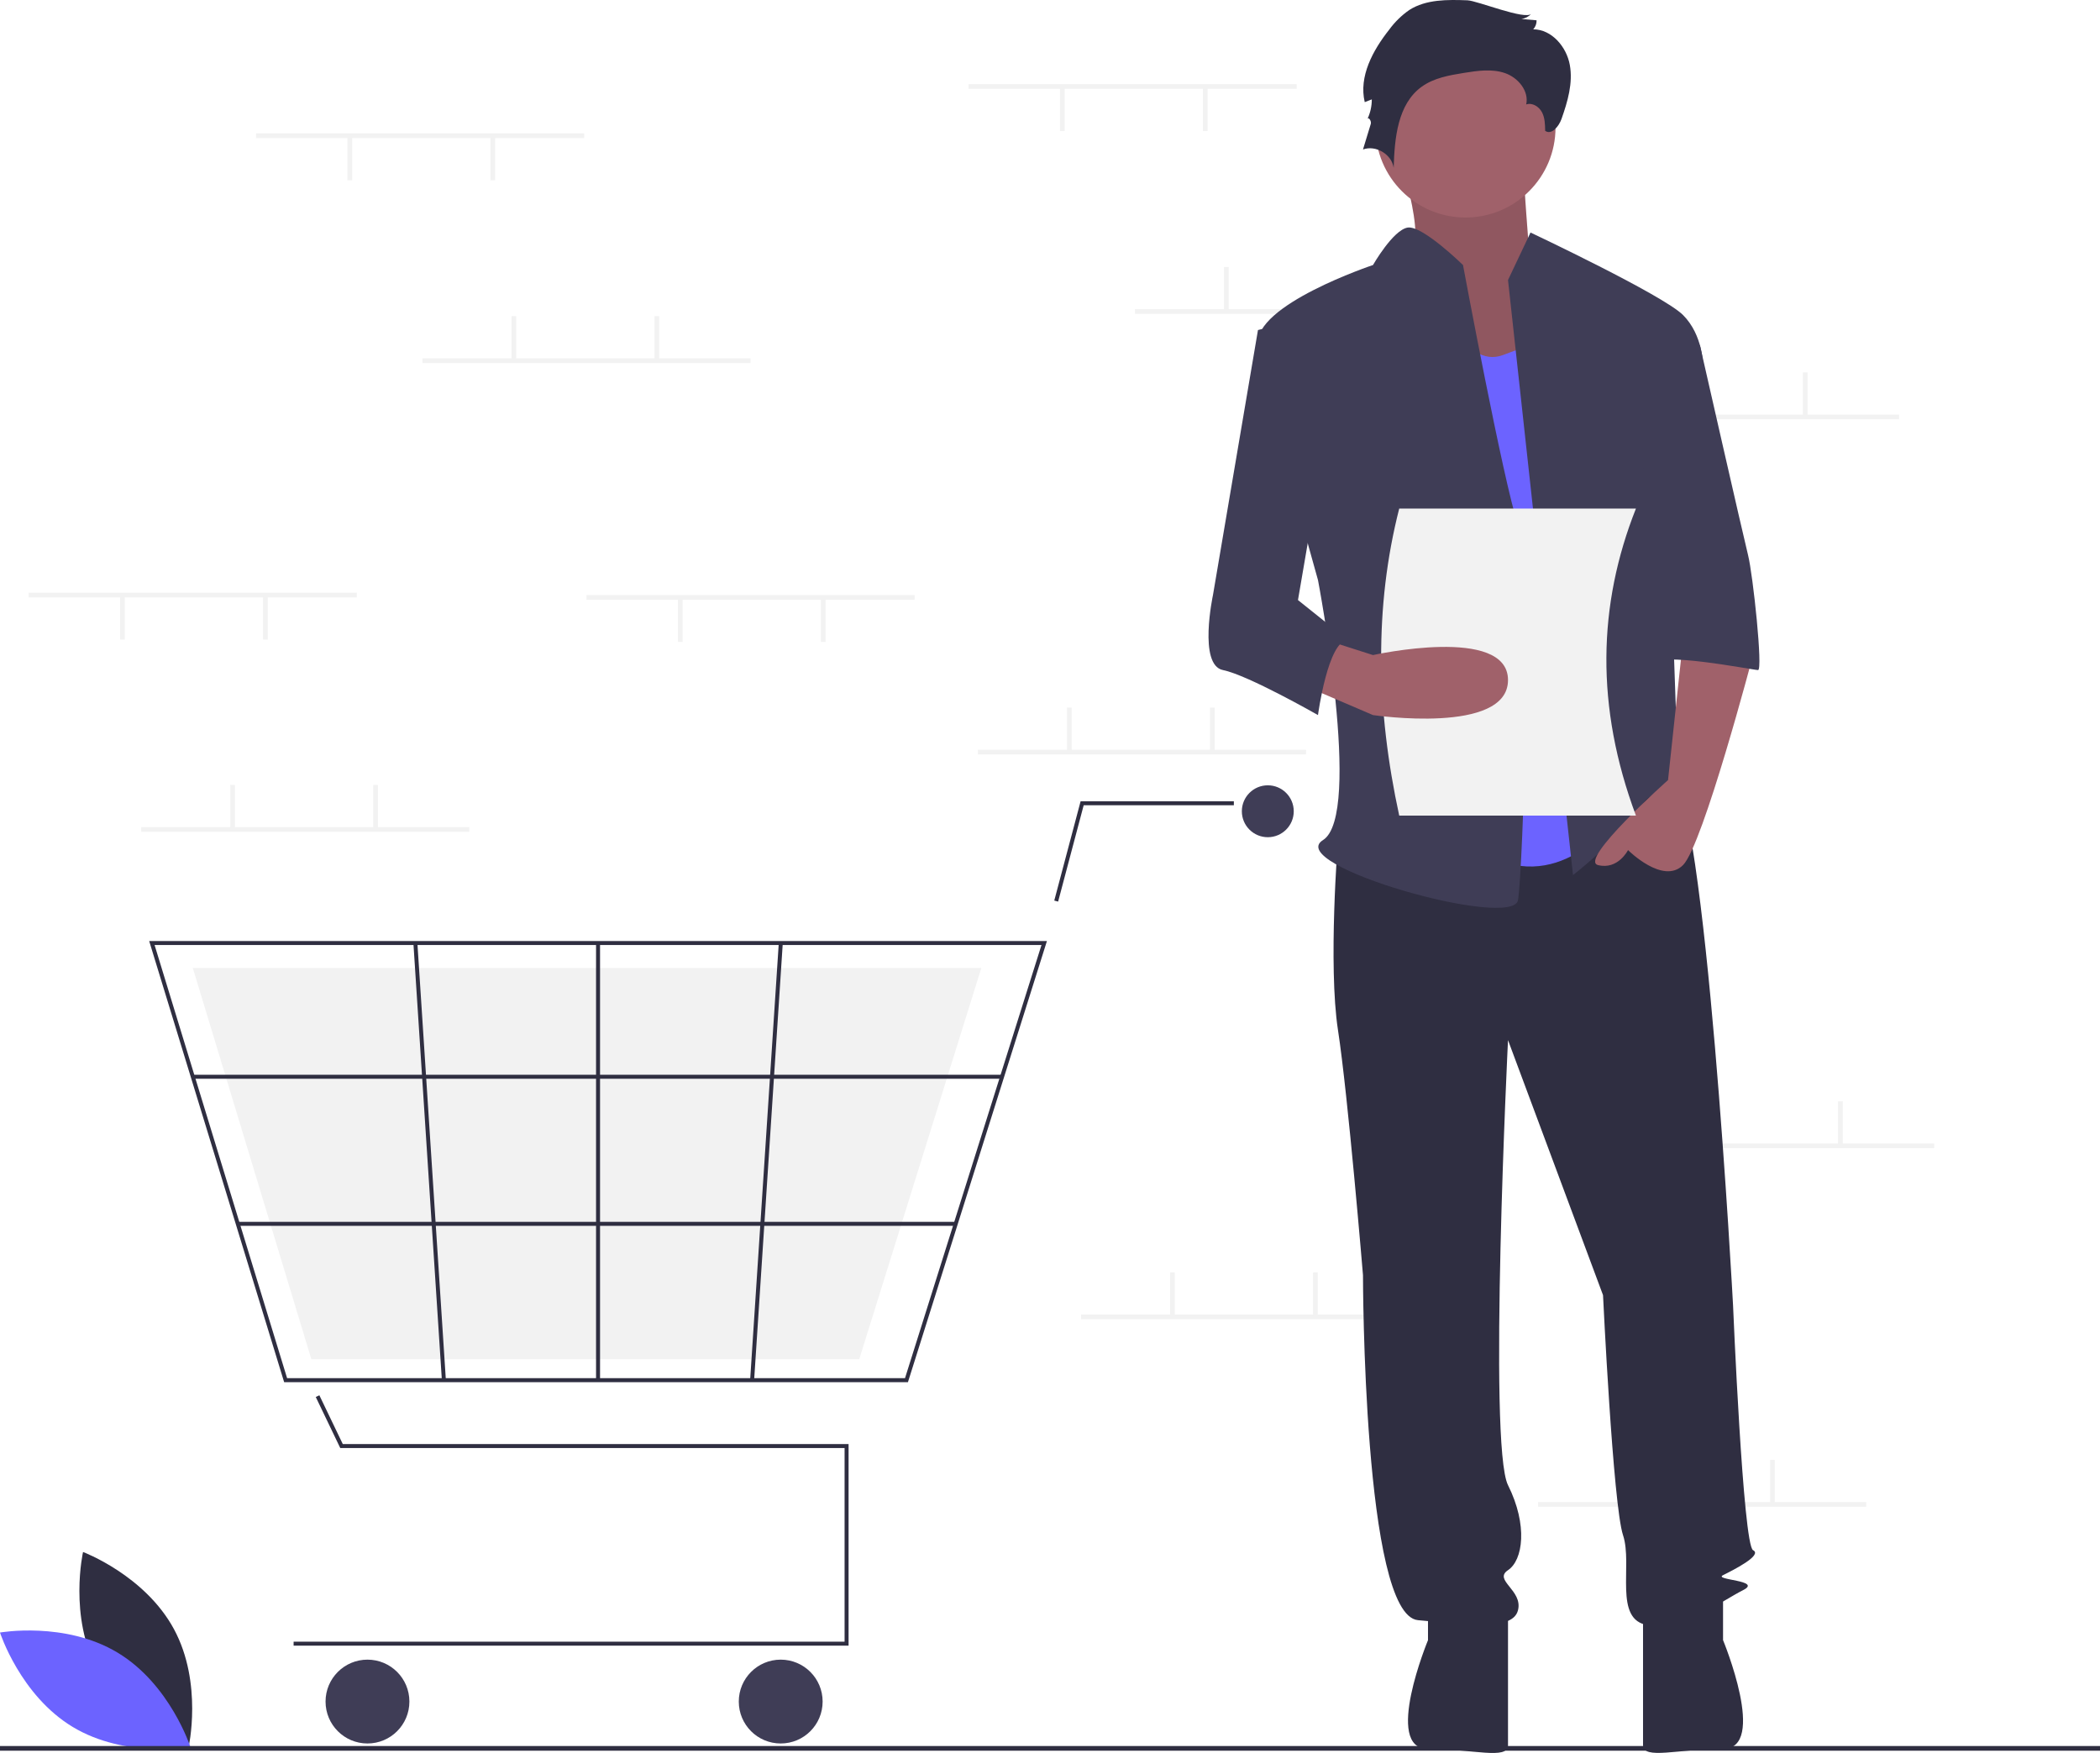
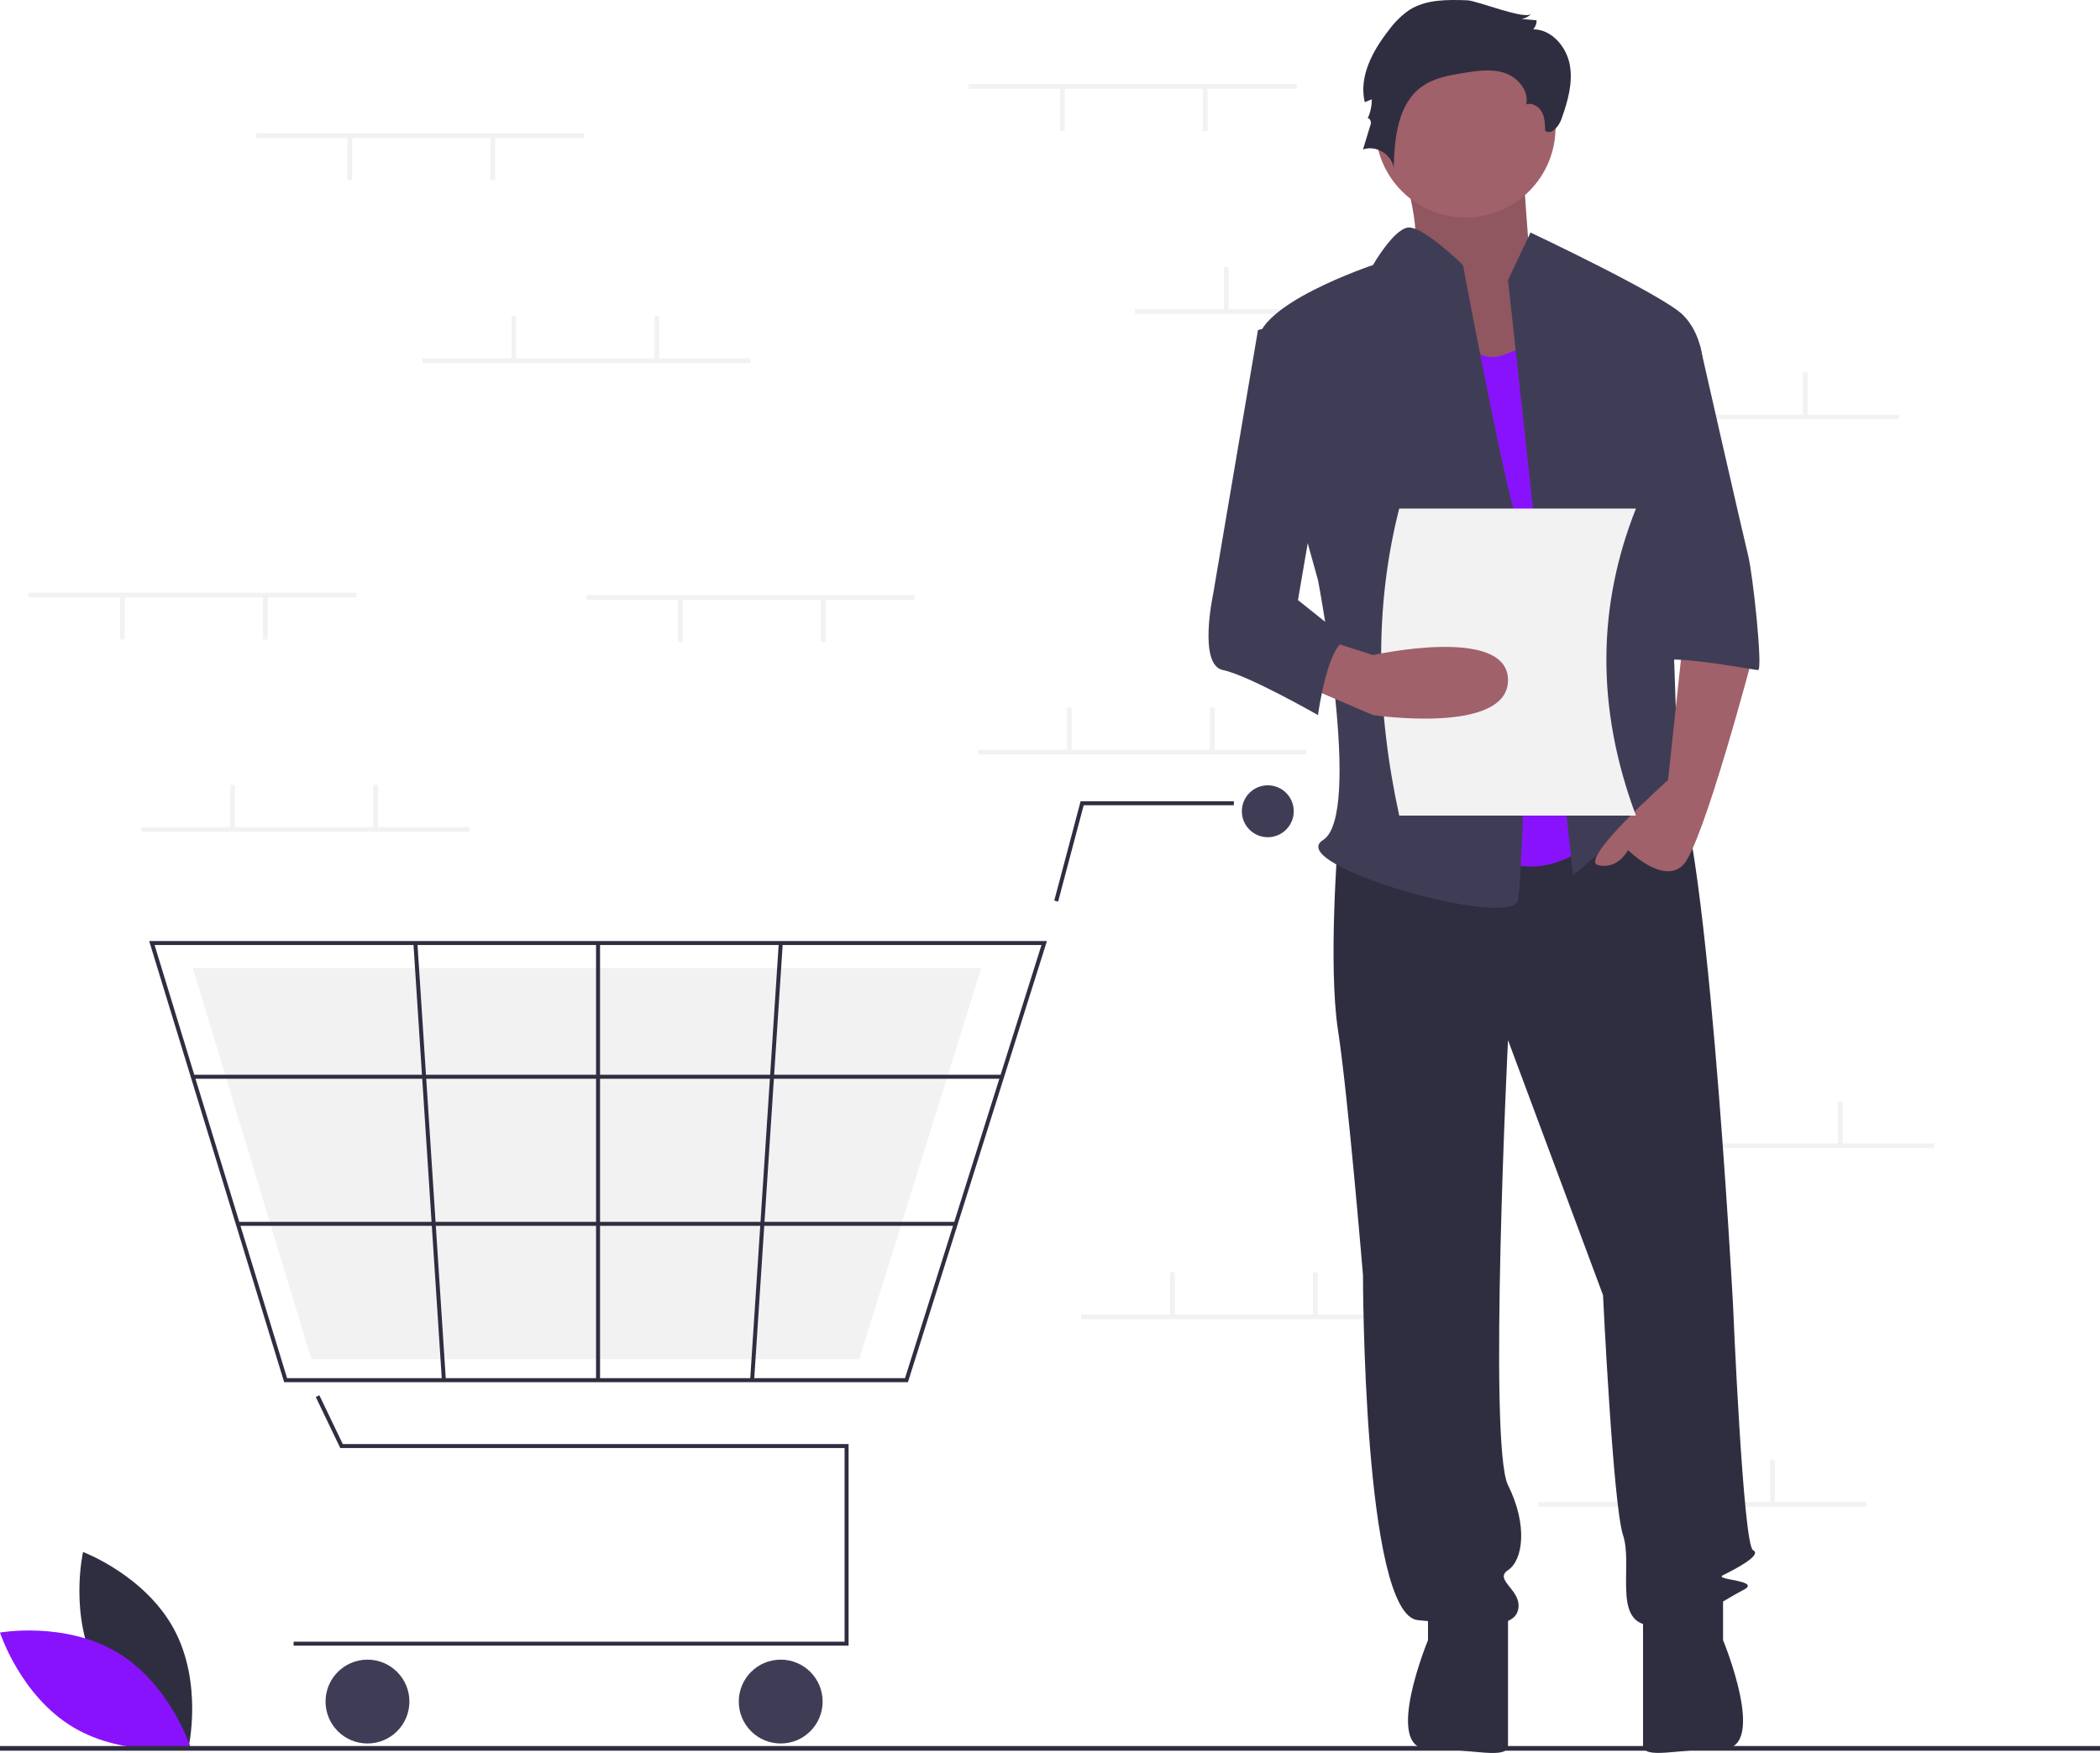
<svg xmlns="http://www.w3.org/2000/svg" id="ffc6eb9a-0ec0-429c-85a8-ff38b44048bf" data-name="Layer 1" width="896" height="747.971" viewBox="0 0 896 747.971">
  <path d="M193.634,788.752c12.428,23.049,38.806,32.944,38.806,32.944s6.227-27.475-6.201-50.524-38.806-32.944-38.806-32.944S181.206,765.703,193.634,788.752Z" transform="translate(-152 -76.01429)" fill="#2f2e41" />
-   <path d="M202.177,781.169c22.438,13.5,31.08,40.314,31.08,40.314s-27.738,4.927-50.177-8.573S152,772.596,152,772.596,179.738,767.67,202.177,781.169Z" transform="translate(-152 -76.01429)" fill="#6c63ff" />
+   <path d="M202.177,781.169c22.438,13.5,31.08,40.314,31.08,40.314s-27.738,4.927-50.177-8.573S152,772.596,152,772.596,179.738,767.67,202.177,781.169Z" transform="translate(-152 -76.01429)" fill="#8912fc" />
  <rect x="413.248" y="35.908" width="140" height="2" fill="#f2f2f2" />
  <rect x="513.249" y="37.408" width="2" height="18.5" fill="#f2f2f2" />
  <rect x="452.248" y="37.408" width="2" height="18.5" fill="#f2f2f2" />
  <rect x="484.248" y="131.908" width="140" height="2" fill="#f2f2f2" />
  <rect x="522.249" y="113.908" width="2" height="18.5" fill="#f2f2f2" />
  <rect x="583.249" y="113.908" width="2" height="18.5" fill="#f2f2f2" />
  <rect x="670.249" y="176.908" width="140" height="2" fill="#f2f2f2" />
  <rect x="708.249" y="158.908" width="2" height="18.5" fill="#f2f2f2" />
  <rect x="769.249" y="158.908" width="2" height="18.5" fill="#f2f2f2" />
  <rect x="656.249" y="640.908" width="140" height="2" fill="#f2f2f2" />
  <rect x="694.249" y="622.908" width="2" height="18.5" fill="#f2f2f2" />
  <rect x="755.249" y="622.908" width="2" height="18.5" fill="#f2f2f2" />
  <rect x="417.248" y="319.908" width="140" height="2" fill="#f2f2f2" />
  <rect x="455.248" y="301.908" width="2" height="18.5" fill="#f2f2f2" />
  <rect x="516.249" y="301.908" width="2" height="18.5" fill="#f2f2f2" />
  <rect x="461.248" y="560.908" width="140" height="2" fill="#f2f2f2" />
  <rect x="499.248" y="542.908" width="2" height="18.5" fill="#f2f2f2" />
  <rect x="560.249" y="542.908" width="2" height="18.5" fill="#f2f2f2" />
  <rect x="685.249" y="487.908" width="140" height="2" fill="#f2f2f2" />
  <rect x="723.249" y="469.908" width="2" height="18.5" fill="#f2f2f2" />
  <rect x="784.249" y="469.908" width="2" height="18.5" fill="#f2f2f2" />
  <polygon points="362.06 702.184 125.274 702.184 125.274 700.481 360.356 700.481 360.356 617.861 145.18 617.861 134.727 596.084 136.263 595.347 146.252 616.157 362.06 616.157 362.06 702.184" fill="#2f2e41" />
  <circle cx="156.789" cy="726.033" r="17.887" fill="#3f3d56" />
  <circle cx="333.101" cy="726.033" r="17.887" fill="#3f3d56" />
  <circle cx="540.927" cy="346.153" r="11.073" fill="#3f3d56" />
  <path d="M539.385,665.767H273.237L215.648,477.531H598.693l-.349,1.108Zm-264.889-1.704H538.136l58.234-184.83H217.951Z" transform="translate(-152 -76.01429)" fill="#2f2e41" />
  <polygon points="366.61 579.958 132.842 579.958 82.26 413.015 418.701 413.015 418.395 413.998 366.61 579.958" fill="#f2f2f2" />
  <polygon points="451.465 384.7 449.818 384.263 461.059 341.894 526.448 341.894 526.448 343.598 462.37 343.598 451.465 384.7" fill="#2f2e41" />
  <rect x="82.258" y="458.584" width="345.293" height="1.704" fill="#2f2e41" />
  <rect x="101.459" y="521.344" width="306.319" height="1.704" fill="#2f2e41" />
  <rect x="254.314" y="402.368" width="1.704" height="186.533" fill="#2f2e41" />
  <rect x="385.557" y="570.797" width="186.929" height="1.704" transform="translate(-274.7392 936.235) rotate(-86.24919)" fill="#2f2e41" />
  <rect x="334.457" y="478.185" width="1.704" height="186.929" transform="translate(-188.4687 -52.99638) rotate(-3.729)" fill="#2f2e41" />
  <rect y="745" width="896" height="2" fill="#2f2e41" />
  <path d="M747.411,137.89s14.618,41.606,5.622,48.007S783.394,244.573,783.394,244.573l47.229-12.802-25.863-43.74s-3.373-43.74-3.373-50.141S747.411,137.89,747.411,137.89Z" transform="translate(-152 -76.01429)" fill="#a0616a" />
  <path d="M747.411,137.89s14.618,41.606,5.622,48.007S783.394,244.573,783.394,244.573l47.229-12.802-25.863-43.74s-3.373-43.74-3.373-50.141S747.411,137.89,747.411,137.89Z" transform="translate(-152 -76.01429)" opacity="0.1" />
  <path d="M722.874,434.468s-4.267,53.341,0,81.079,10.668,104.549,10.668,104.549,0,145.089,23.47,147.222,40.539,4.267,42.673-4.267-10.668-12.802-4.267-17.069,8.535-19.203,0-36.272,0-189.895,0-189.895l40.539,108.816s4.267,89.614,8.535,102.415-4.267,36.272,10.668,38.406,32.005-10.668,40.539-14.936-12.802-4.267-8.535-6.401,17.069-8.535,12.802-10.668-8.535-104.549-8.535-104.549S879.697,414.199,864.762,405.664s-24.537,6.166-24.537,6.166Z" transform="translate(-152 -76.01429)" fill="#2f2e41" />
  <path d="M761.279,758.784v17.069s-19.203,46.399,0,46.399,34.138,4.808,34.138-1.593V763.051Z" transform="translate(-152 -76.01429)" fill="#2f2e41" />
  <path d="M887.165,758.754v17.069s19.203,46.399,0,46.399-34.138,4.808-34.138-1.593V763.021Z" transform="translate(-152 -76.01429)" fill="#2f2e41" />
  <circle cx="625.282" cy="54.408" r="38.406" fill="#a0616a" />
-   <path d="M765.547,201.9s10.668,32.005,27.738,25.604l17.069-6.401L840.225,425.934s-23.47,34.138-57.609,12.802S765.547,201.9,765.547,201.9Z" transform="translate(-152 -76.01429)" fill="#6c63ff" />
+   <path d="M765.547,201.9s10.668,32.005,27.738,25.604l17.069-6.401L840.225,425.934s-23.47,34.138-57.609,12.802S765.547,201.9,765.547,201.9Z" transform="translate(-152 -76.01429)" fill="#8912fc" />
  <path d="M795.418,195.499l9.601-20.27s56.542,26.671,65.076,35.205,8.535,21.337,8.535,21.337l-14.936,53.341s4.267,117.351,4.267,121.618,14.936,27.738,4.267,19.203-12.802-17.069-21.337-4.267-27.738,27.738-27.738,27.738Z" transform="translate(-152 -76.01429)" fill="#3f3d56" />
  <path d="M870.096,349.122l-6.401,59.742s-38.406,34.138-29.871,36.272,12.802-6.401,12.802-6.401,14.936,14.936,23.47,6.401S899.967,355.523,899.967,355.523Z" transform="translate(-152 -76.01429)" fill="#a0616a" />
  <path d="M778.1,76.144c-8.514-.304-17.625-.455-24.804,4.133a36.313,36.313,0,0,0-8.572,8.392c-6.992,8.838-13.033,19.959-10.436,30.925l3.016-1.176a19.751,19.751,0,0,1-1.905,8.463c.425-1.235,1.847.762,1.466,2.011L733.543,139.792c5.462-2.002,12.257,2.052,13.088,7.81.38-12.661,1.693-27.18,11.964-34.593,5.18-3.739,11.735-4.88,18.042-5.894,5.818-.935,11.918-1.827,17.491.089s10.319,7.615,9.055,13.371c2.57-.885,5.444.906,6.713,3.309s1.337,5.237,1.375,7.955c2.739,1.936,5.856-1.908,6.973-5.071,2.62-7.424,4.949-15.327,3.538-23.073s-7.723-15.148-15.596-15.174a5.467,5.467,0,0,0,1.422-3.849l-6.489-.548a7.172,7.172,0,0,0,4.286-2.26C802.798,84.731,782.313,76.295,778.1,76.144Z" transform="translate(-152 -76.01429)" fill="#2f2e41" />
  <path d="M776.215,189.098s-17.369-17.021-23.62-15.978S737.809,189.098,737.809,189.098s-51.208,17.069-49.074,34.138S714.339,323.518,714.339,323.518s19.203,100.282,2.134,110.95,81.079,38.406,83.213,25.604,6.401-140.821,0-160.024S776.215,189.098,776.215,189.098Z" transform="translate(-152 -76.01429)" fill="#3f3d56" />
  <path d="M850.893,223.236h26.383S895.7,304.315,897.833,312.85s6.401,49.074,4.267,49.074-44.807-8.535-44.807-2.134Z" transform="translate(-152 -76.01429)" fill="#3f3d56" />
  <path d="M850,424.014H749c-9.856-45.34-10.68-89.146,0-131H850C833.701,334.115,832.682,377.621,850,424.014Z" transform="translate(-152 -76.01429)" fill="#f2f2f2" />
  <path d="M707.938,368.325,737.809,381.127s57.609,8.535,57.609-14.936-57.609-10.668-57.609-10.668L718.605,349.383Z" transform="translate(-152 -76.01429)" fill="#a0616a" />
  <path d="M714.339,210.435l-25.604,6.401L669.532,329.919s-6.401,29.871,4.267,32.005S714.339,381.127,714.339,381.127s4.267-32.005,12.802-32.005L705.804,332.053,718.606,257.375Z" transform="translate(-152 -76.01429)" fill="#3f3d56" />
  <rect x="60.248" y="352.908" width="140" height="2" fill="#f2f2f2" />
  <rect x="98.249" y="334.908" width="2" height="18.5" fill="#f2f2f2" />
  <rect x="159.249" y="334.908" width="2" height="18.5" fill="#f2f2f2" />
  <rect x="109.249" y="56.908" width="140" height="2" fill="#f2f2f2" />
  <rect x="209.249" y="58.408" width="2" height="18.5" fill="#f2f2f2" />
  <rect x="148.249" y="58.408" width="2" height="18.5" fill="#f2f2f2" />
  <rect x="250.249" y="253.908" width="140" height="2" fill="#f2f2f2" />
  <rect x="350.248" y="255.408" width="2" height="18.5" fill="#f2f2f2" />
  <rect x="289.248" y="255.408" width="2" height="18.5" fill="#f2f2f2" />
  <rect x="12.248" y="252.908" width="140" height="2" fill="#f2f2f2" />
  <rect x="112.249" y="254.408" width="2" height="18.5" fill="#f2f2f2" />
  <rect x="51.248" y="254.408" width="2" height="18.5" fill="#f2f2f2" />
  <rect x="180.249" y="152.908" width="140" height="2" fill="#f2f2f2" />
  <rect x="218.249" y="134.908" width="2" height="18.5" fill="#f2f2f2" />
  <rect x="279.248" y="134.908" width="2" height="18.5" fill="#f2f2f2" />
</svg>
